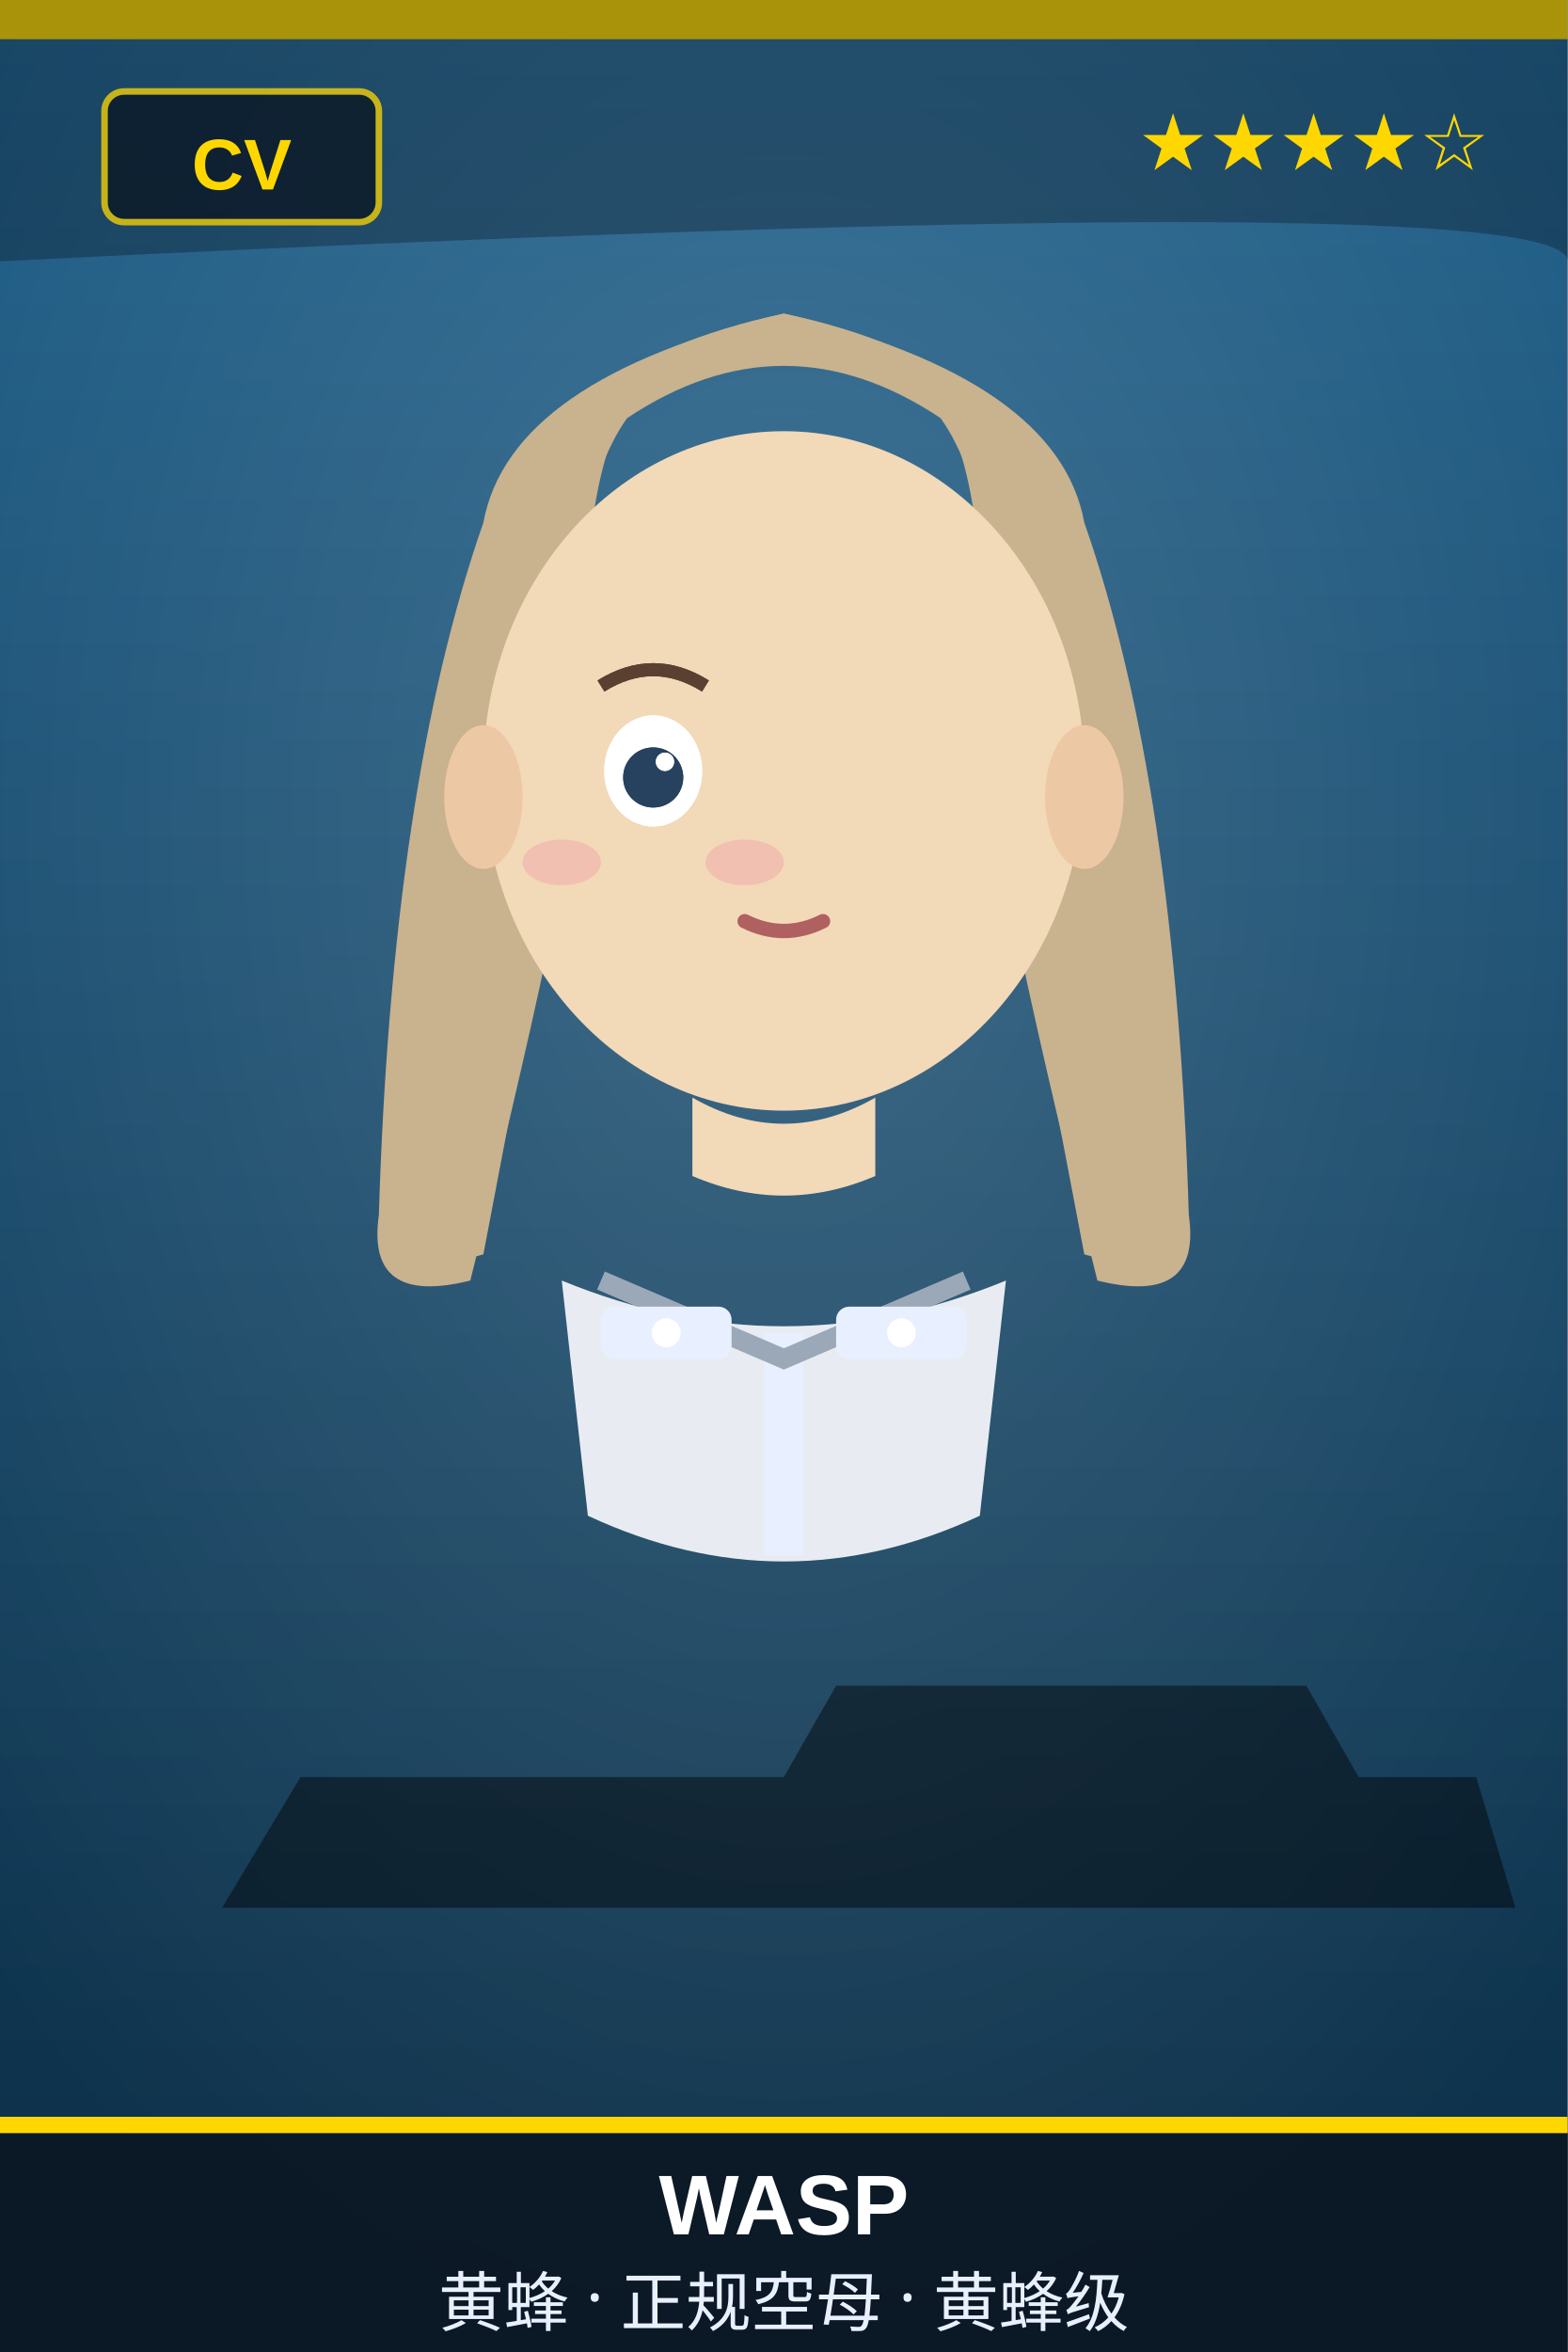
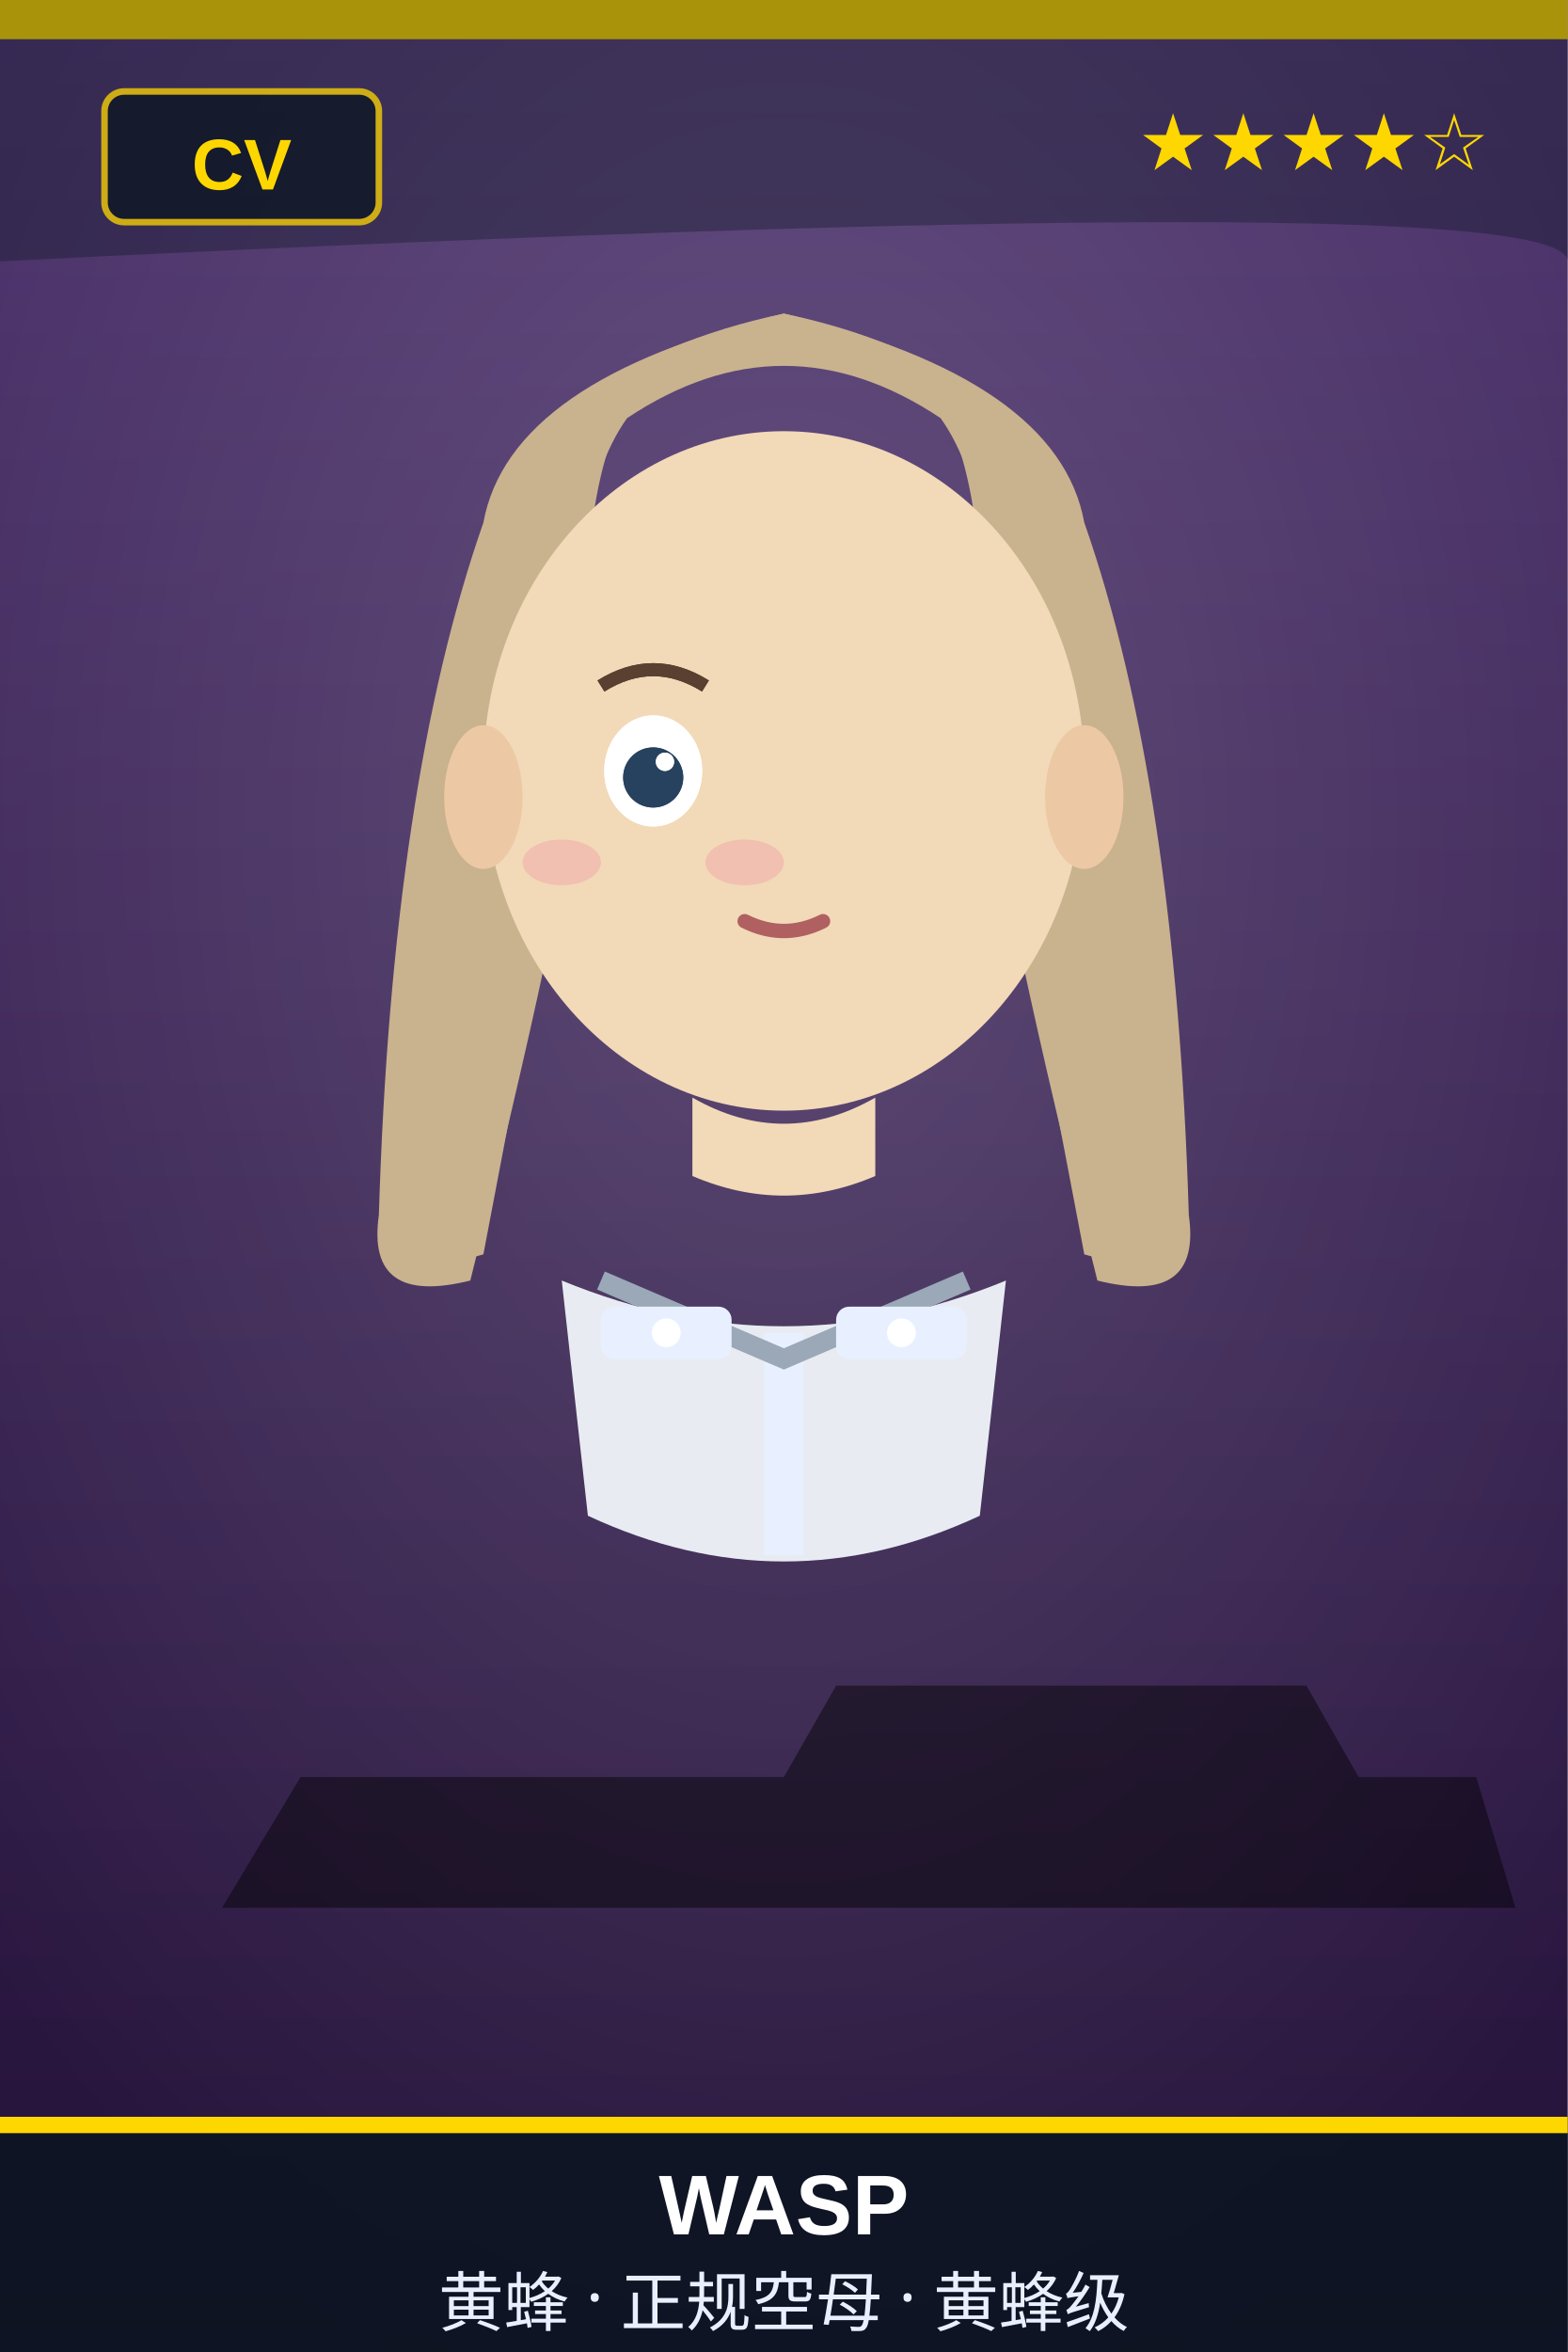
<svg xmlns="http://www.w3.org/2000/svg" width="240" height="360" viewBox="0 0 240 360">
  <defs>
    <linearGradient id="bg" x1="0" y1="0" x2="0" y2="1">
-       <stop offset="0" stop-color="#1b5e8a" />
-       <stop offset="1" stop-color="#0c2d44" />
+       <stop offset="0" stop-color="#4a2f6b" />
+       <stop offset="1" stop-color="#241238" />
    </linearGradient>
    <radialGradient id="glow" cx="0.5" cy="0.35" r="0.7">
      <stop offset="0" stop-color="#ffffff" stop-opacity="0.18" />
      <stop offset="1" stop-color="#ffffff" stop-opacity="0" />
    </radialGradient>
  </defs>
  <rect width="240" height="360" fill="url(#bg)" />
  <rect width="240" height="360" fill="url(#glow)" />
  <rect x="0" y="0" width="240" height="6" fill="#ffd700" />
  <path d="M0,40 Q240,28 240,40 L240,0 L0,0 Z" fill="#0a1420" opacity="0.35" />
  <g transform="translate(16,14)">
    <rect width="42" height="20" rx="3" fill="#0a1420" opacity="0.75" stroke="#ffd700" stroke-width="1" />
    <text x="21" y="15" font-size="11" font-weight="bold" text-anchor="middle" fill="#ffd700" font-family="Arial">CV</text>
  </g>
  <text x="228" y="26" font-size="12" text-anchor="end" fill="#ffd700" font-family="Arial">★★★★☆</text>
  <path d="M74,80 Q60,120 58,186 Q56,200 72,196 Q86,140 90,112 Q88,76 96,62 Q120,44 144,62 Q152,76 150,112 Q154,140 168,196 Q184,200 182,186 Q180,120 166,80 Q162,58 120,48 Q78,58 74,80 Z" fill="#c9b28e" />
  <path d="M74,84 Q62,120 60,184 Q60,196 74,192 Q84,140 88,116 Q86,78 96,64 Q120,48 144,64 Q154,78 152,116 Q156,140 166,192 Q180,196 180,184 Q178,120 166,84 Q158,56 120,48 Q82,56 74,84 Z" fill="#c9b28e" />
  <ellipse cx="120" cy="118" rx="46" ry="52" fill="#f2d9b8" />
  <ellipse cx="74" cy="122" rx="6" ry="11" fill="#ecc8a4" />
  <ellipse cx="166" cy="122" rx="6" ry="11" fill="#ecc8a4" />
  <path d="M106,168 Q120,176 134,168 L134,180 Q120,186 106,180 Z" fill="#f2d9b8" />
  <path d="M86,196 Q120,210 154,196 L150,232 Q120,246 90,232 Z" fill="#e8ecf2" />
  <path d="M120,204 L120,238" stroke="#e8f0ff" stroke-width="6" />
  <path d="M92,196 L120,208 L148,196" stroke="#9aa8b8" stroke-width="3" fill="none" />
  <rect x="92" y="200" width="20" height="8" rx="2" fill="#e8f0ff" />
  <rect x="128" y="200" width="20" height="8" rx="2" fill="#e8f0ff" />
  <circle cx="102" cy="204" r="2.2" fill="#fff" />
  <circle cx="138" cy="204" r="2.2" fill="#fff" />
  <ellipse cx="100" cy="118" rx="7.5" ry="8.5" fill="#fff" />
  <ellipse cx="100" cy="118" rx="7.5" ry="8.5" fill="#fff" />
  <circle cx="100" cy="119" r="4.6" fill="#27425e" />
  <circle cx="100" cy="119" r="4.6" fill="#27425e" />
  <circle cx="101.8" cy="116.6" r="1.4" fill="#fff" />
  <circle cx="101.8" cy="116.6" r="1.4" fill="#fff" />
  <path d="M92,105 Q100,100 108,105" stroke="#5a4030" stroke-width="2" fill="none" />
  <path d="M92,105 Q100,100 108,105" stroke="#5a4030" stroke-width="2" fill="none" />
  <path d="M114,141 Q120,144 126,141" stroke="#b06060" stroke-width="2.2" fill="none" stroke-linecap="round" />
  <ellipse cx="86" cy="132" rx="6" ry="3.5" fill="#f0a8a8" opacity="0.5" />
  <ellipse cx="114" cy="132" rx="6" ry="3.5" fill="#f0a8a8" opacity="0.5" />
  <g transform="translate(0,0)" fill="#000" opacity="0.45">
    <path d="M34,292 L46,272 L120,272 L128,258 L200,258 L208,272 L226,272 L232,292 Z" />
  </g>
  <rect x="0" y="324" width="240" height="36" fill="#0a1420" opacity="0.85" />
  <rect x="0" y="324" width="240" height="2.5" fill="#ffd700" />
  <text x="120" y="342" font-size="13" font-weight="bold" text-anchor="middle" fill="#ffffff" font-family="Arial">WASP</text>
  <text x="120" y="356" font-size="10" text-anchor="middle" fill="#e8f0ff" font-family="'Microsoft YaHei', sans-serif">黄蜂 · 正规空母 · 黄蜂级</text>
</svg>
